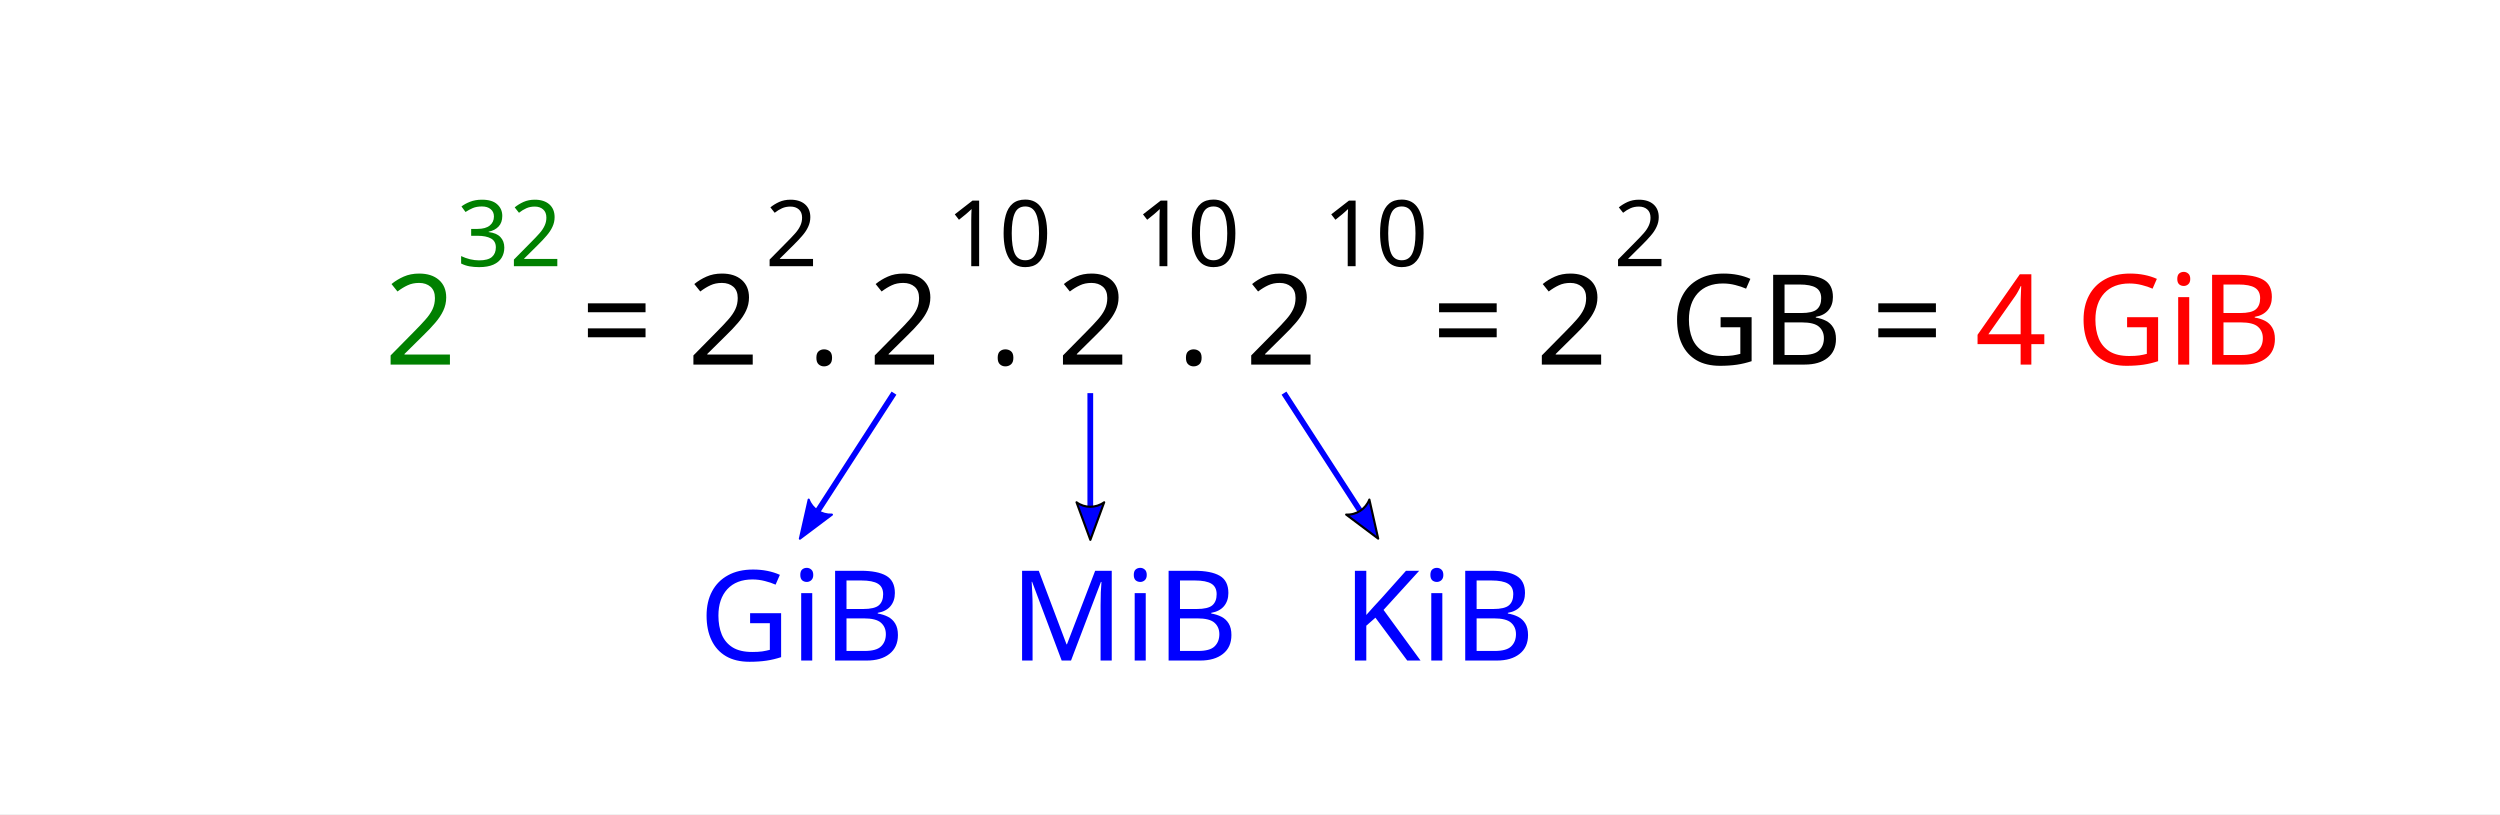
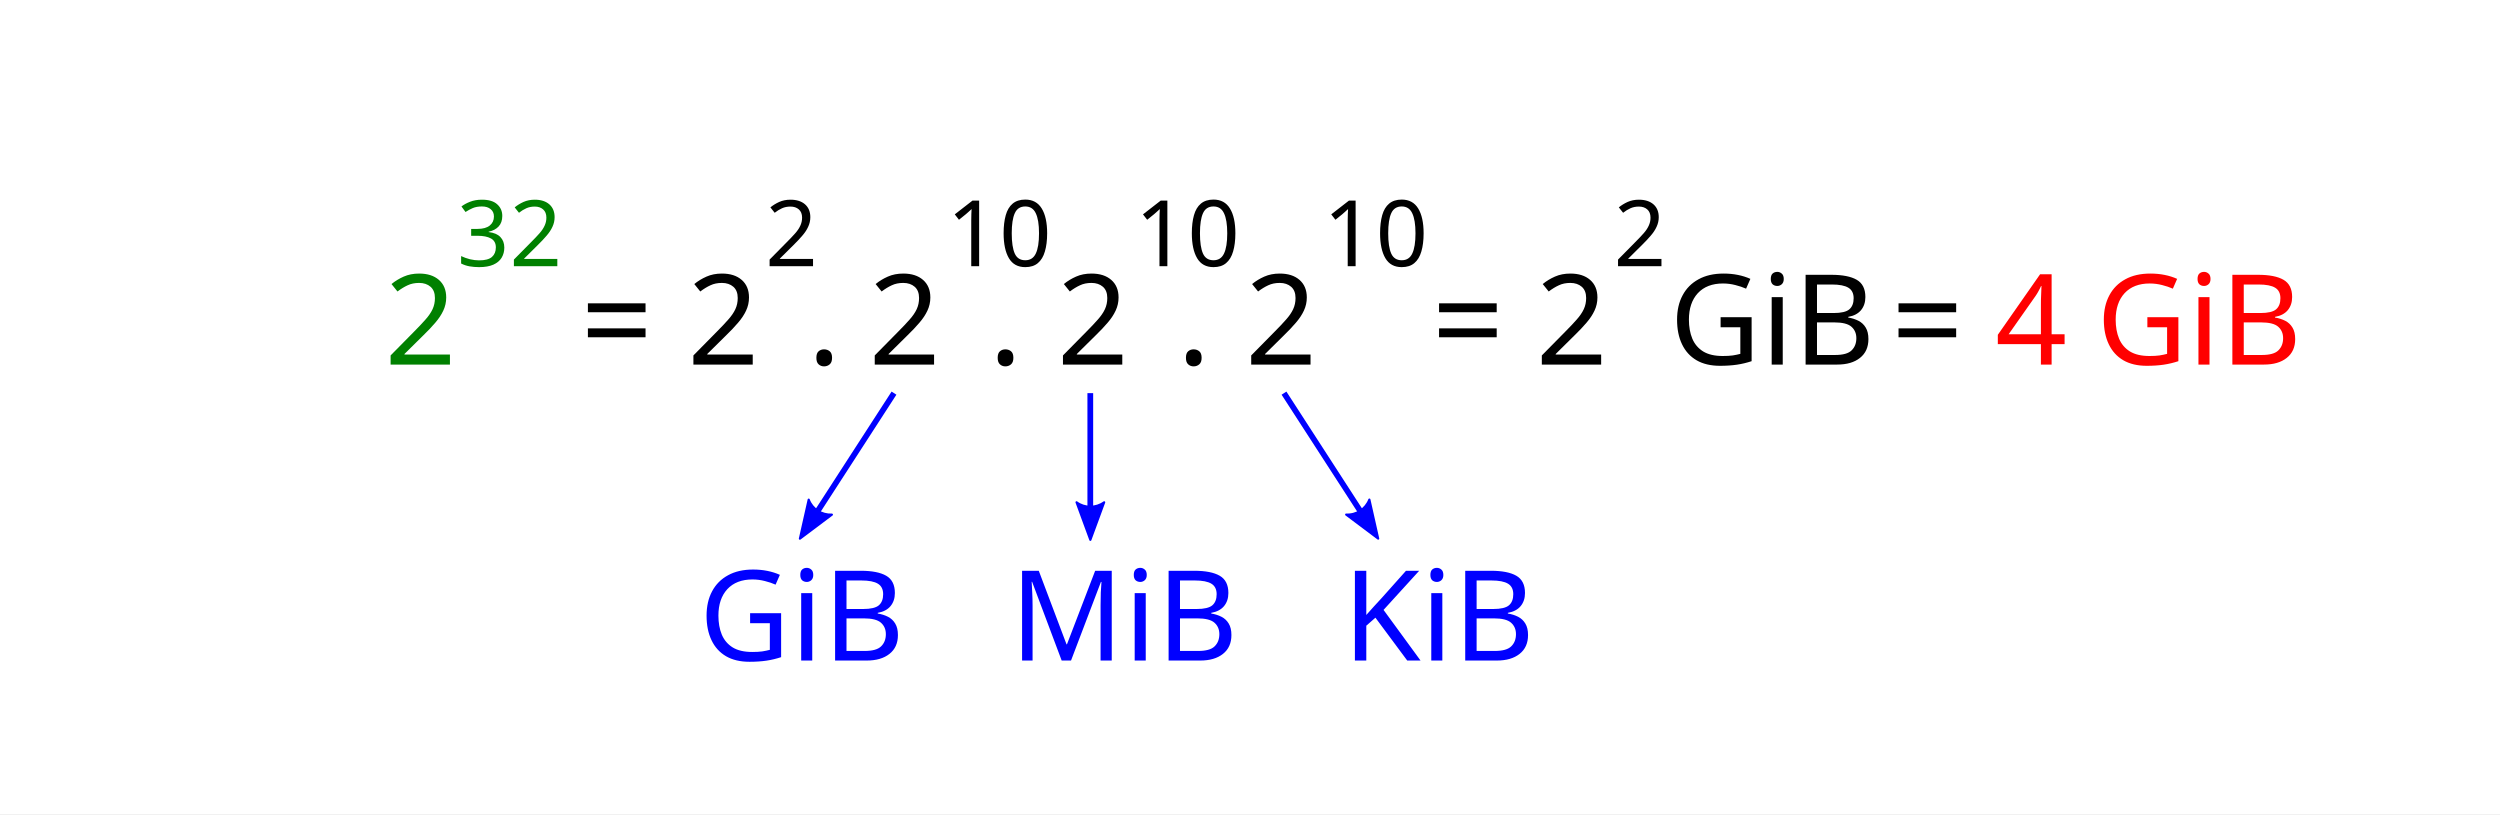
<svg xmlns="http://www.w3.org/2000/svg" width="346.381mm" height="112.788mm" viewBox="0 0 346.381 112.788" version="1.1" id="svg8">
  <defs id="defs2">
    <marker orient="auto" refY="0" refX="0" id="Arrow2Mend" style="overflow:visible">
-       <path id="path1170" style="fill:#0000ff;fill-opacity:1;fill-rule:evenodd;stroke:#000000;stroke-width:0.625;stroke-linejoin:round;stroke-opacity:1" d="M 8.719,4.034 -2.207,0.016 8.719,-4.002 c -1.745,2.372 -1.735,5.617 -6e-7,8.035 z" transform="scale(-0.6)" />
+       <path id="path1170" style="fill:#0000ff;fill-opacity:1;fill-rule:evenodd;stroke:#0000ff;stroke-width:0.625;stroke-linejoin:round;stroke-opacity:1" d="M 8.719,4.034 -2.207,0.016 8.719,-4.002 c -1.745,2.372 -1.735,5.617 -6e-7,8.035 z" transform="scale(-0.6)" />
    </marker>
    <marker orient="auto" refY="0" refX="0" id="Arrow2Mend-2" style="overflow:visible">
-       <path id="path1170-0" style="fill:#0000ff;fill-opacity:1;fill-rule:evenodd;stroke:#000000;stroke-width:0.625;stroke-linejoin:round;stroke-opacity:1" d="M 8.719,4.034 -2.207,0.016 8.719,-4.002 c -1.745,2.372 -1.735,5.617 -6e-7,8.035 z" transform="scale(-0.6)" />
+       <path id="path1170-0" style="fill:#0000ff;fill-opacity:1;fill-rule:evenodd;stroke:#0000ff;stroke-width:0.625;stroke-linejoin:round;stroke-opacity:1" d="M 8.719,4.034 -2.207,0.016 8.719,-4.002 c -1.745,2.372 -1.735,5.617 -6e-7,8.035 z" transform="scale(-0.6)" />
    </marker>
    <marker orient="auto" refY="0" refX="0" id="Arrow2Mend-5" style="overflow:visible">
      <path id="path1170-4" style="fill:#0000ff;fill-opacity:1;fill-rule:evenodd;stroke:#0000ff;stroke-width:0.625;stroke-linejoin:round;stroke-opacity:1" d="M 8.719,4.034 -2.207,0.016 8.719,-4.002 c -1.745,2.372 -1.735,5.617 -6e-7,8.035 z" transform="scale(-0.6)" />
    </marker>
  </defs>
  <g id="layer2" transform="translate(55.05752,-67.14821)">
    <rect style="opacity:1;fill:#ffffff;fill-opacity:1;stroke:none;stroke-width:0.65;stroke-linecap:round;stroke-linejoin:round;stroke-miterlimit:4;stroke-dasharray:none;stroke-dashoffset:0;stroke-opacity:1" id="rect2457" width="346.381" height="112.788" x="-55.058" y="67.148" />
  </g>
  <g id="layer1" transform="translate(55.05752,-67.14821)">
    <text xml:space="preserve" style="font-style:normal;font-variant:normal;font-weight:normal;font-stretch:normal;font-size:17.427px;line-height:1.25;font-family:ubuntu;-inkscape-font-specification:ubuntu;text-align:start;letter-spacing:0px;word-spacing:0px;text-anchor:start;fill:#008000;fill-opacity:1;stroke:none;stroke-width:1.089" x="-1.783" y="117.662" id="text817">
      <tspan id="tspan815" x="-1.783" y="117.662" style="fill:#008000;stroke-width:1.089">2</tspan>
    </text>
    <text xml:space="preserve" style="font-style:normal;font-variant:normal;font-weight:normal;font-stretch:normal;font-size:12.729px;line-height:1.25;font-family:ubuntu;-inkscape-font-specification:ubuntu;text-align:start;letter-spacing:0px;word-spacing:0px;text-anchor:start;fill:#008000;fill-opacity:1;stroke:none;stroke-width:0.796" x="8.254" y="104.037" id="text817-3">
      <tspan id="tspan815-6" x="8.254" y="104.037" style="fill:#008000;stroke-width:0.796">32</tspan>
    </text>
    <text xml:space="preserve" style="font-style:normal;font-variant:normal;font-weight:normal;font-stretch:normal;font-size:17.427px;line-height:1.25;font-family:ubuntu;-inkscape-font-specification:ubuntu;text-align:start;letter-spacing:0px;word-spacing:0px;text-anchor:start;fill:#000000;fill-opacity:1;stroke:none;stroke-width:1.089" x="40.172" y="117.662" id="text817-7">
      <tspan id="tspan815-5" x="40.172" y="117.662" style="stroke-width:1.089">2</tspan>
    </text>
    <text xml:space="preserve" style="font-style:normal;font-variant:normal;font-weight:normal;font-stretch:normal;font-size:17.427px;line-height:1.25;font-family:ubuntu;-inkscape-font-specification:ubuntu;text-align:start;letter-spacing:0px;word-spacing:0px;text-anchor:start;fill:#000000;fill-opacity:1;stroke:none;stroke-width:1.089" x="25.431" y="117.662" id="text817-7-6">
      <tspan id="tspan815-5-2" x="25.431" y="117.662" style="stroke-width:1.089">=</tspan>
    </text>
    <text xml:space="preserve" style="font-style:normal;font-variant:normal;font-weight:normal;font-stretch:normal;font-size:12.729px;line-height:1.25;font-family:ubuntu;-inkscape-font-specification:ubuntu;text-align:start;letter-spacing:0px;word-spacing:0px;text-anchor:start;fill:#000000;fill-opacity:1;stroke:none;stroke-width:0.796" x="50.965" y="104.037" id="text817-3-9">
      <tspan id="tspan815-6-1" x="50.965" y="104.037" style="stroke-width:0.796">2</tspan>
    </text>
    <text xml:space="preserve" style="font-style:normal;font-variant:normal;font-weight:normal;font-stretch:normal;font-size:17.427px;line-height:1.25;font-family:ubuntu;-inkscape-font-specification:ubuntu;text-align:start;letter-spacing:0px;word-spacing:0px;text-anchor:start;fill:#000000;fill-opacity:1;stroke:none;stroke-width:1.089" x="56.803" y="117.662" id="text817-7-6-2">
      <tspan id="tspan815-5-2-7" x="56.803" y="117.662" style="stroke-width:1.089">.</tspan>
    </text>
    <text xml:space="preserve" style="font-style:normal;font-variant:normal;font-weight:normal;font-stretch:normal;font-size:17.427px;line-height:1.25;font-family:ubuntu;-inkscape-font-specification:ubuntu;text-align:start;letter-spacing:0px;word-spacing:0px;text-anchor:start;fill:#000000;fill-opacity:1;stroke:none;stroke-width:1.089" x="65.296" y="117.662" id="text817-7-0">
      <tspan id="tspan815-5-9" x="65.296" y="117.662" style="stroke-width:1.089">2</tspan>
    </text>
    <text xml:space="preserve" style="font-style:normal;font-variant:normal;font-weight:normal;font-stretch:normal;font-size:12.729px;line-height:1.25;font-family:ubuntu;-inkscape-font-specification:ubuntu;text-align:start;letter-spacing:0px;word-spacing:0px;text-anchor:start;fill:#000000;fill-opacity:1;stroke:none;stroke-width:0.796" x="76.088" y="104.037" id="text817-3-9-3">
      <tspan id="tspan815-6-1-6" x="76.088" y="104.037" style="stroke-width:0.796">10</tspan>
    </text>
    <text xml:space="preserve" style="font-style:normal;font-variant:normal;font-weight:normal;font-stretch:normal;font-size:17.427px;line-height:1.25;font-family:ubuntu;-inkscape-font-specification:ubuntu;text-align:start;letter-spacing:0px;word-spacing:0px;text-anchor:start;fill:#000000;fill-opacity:1;stroke:none;stroke-width:1.089" x="81.927" y="117.662" id="text817-7-6-2-0">
      <tspan id="tspan815-5-2-7-6" x="81.927" y="117.662" style="stroke-width:1.089">.</tspan>
    </text>
    <text xml:space="preserve" style="font-style:normal;font-variant:normal;font-weight:normal;font-stretch:normal;font-size:17.427px;line-height:1.25;font-family:ubuntu;-inkscape-font-specification:ubuntu;text-align:start;letter-spacing:0px;word-spacing:0px;text-anchor:start;fill:#000000;fill-opacity:1;stroke:none;stroke-width:1.089" x="91.376" y="117.662" id="text817-7-0-2">
      <tspan id="tspan815-5-9-6" x="91.376" y="117.662" style="stroke-width:1.089">2</tspan>
    </text>
    <text xml:space="preserve" style="font-style:normal;font-variant:normal;font-weight:normal;font-stretch:normal;font-size:12.729px;line-height:1.25;font-family:ubuntu;-inkscape-font-specification:ubuntu;text-align:start;letter-spacing:0px;word-spacing:0px;text-anchor:start;fill:#000000;fill-opacity:1;stroke:none;stroke-width:0.796" x="102.169" y="104.037" id="text817-3-9-3-1">
      <tspan id="tspan815-6-1-6-8" x="102.169" y="104.037" style="stroke-width:0.796">10</tspan>
    </text>
    <text xml:space="preserve" style="font-style:normal;font-variant:normal;font-weight:normal;font-stretch:normal;font-size:17.427px;line-height:1.25;font-family:ubuntu;-inkscape-font-specification:ubuntu;text-align:start;letter-spacing:0px;word-spacing:0px;text-anchor:start;fill:#000000;fill-opacity:1;stroke:none;stroke-width:1.089" x="108.007" y="117.662" id="text817-7-6-2-0-7">
      <tspan id="tspan815-5-2-7-6-9" x="108.007" y="117.662" style="stroke-width:1.089">.</tspan>
    </text>
    <text xml:space="preserve" style="font-style:normal;font-variant:normal;font-weight:normal;font-stretch:normal;font-size:17.427px;line-height:1.25;font-family:ubuntu;-inkscape-font-specification:ubuntu;text-align:start;letter-spacing:0px;word-spacing:0px;text-anchor:start;fill:#000000;fill-opacity:1;stroke:none;stroke-width:1.089" x="117.456" y="117.662" id="text817-7-0-2-2">
      <tspan id="tspan815-5-9-6-0" x="117.456" y="117.662" style="stroke-width:1.089">2</tspan>
    </text>
    <text xml:space="preserve" style="font-style:normal;font-variant:normal;font-weight:normal;font-stretch:normal;font-size:12.729px;line-height:1.25;font-family:ubuntu;-inkscape-font-specification:ubuntu;text-align:start;letter-spacing:0px;word-spacing:0px;text-anchor:start;fill:#000000;fill-opacity:1;stroke:none;stroke-width:0.796" x="128.249" y="104.037" id="text817-3-9-3-1-2">
      <tspan id="tspan815-6-1-6-8-3" x="128.249" y="104.037" style="stroke-width:0.796">10</tspan>
    </text>
    <text xml:space="preserve" style="font-style:normal;font-variant:normal;font-weight:normal;font-stretch:normal;font-size:17.427px;line-height:1.25;font-family:ubuntu;-inkscape-font-specification:ubuntu;text-align:start;letter-spacing:0px;word-spacing:0px;text-anchor:start;fill:#000000;fill-opacity:1;stroke:none;stroke-width:1.089" x="143.36" y="117.662" id="text817-7-6-9">
      <tspan id="tspan815-5-2-2" x="143.36" y="117.662" style="stroke-width:1.089">=</tspan>
    </text>
    <text xml:space="preserve" style="font-style:normal;font-variant:normal;font-weight:normal;font-stretch:normal;font-size:17.427px;line-height:1.25;font-family:ubuntu;-inkscape-font-specification:ubuntu;text-align:start;letter-spacing:0px;word-spacing:0px;text-anchor:start;fill:#000000;fill-opacity:1;stroke:none;stroke-width:1.089" x="157.723" y="117.662" id="text817-7-3">
      <tspan id="tspan815-5-6" x="157.723" y="117.662" style="stroke-width:1.089">2</tspan>
    </text>
    <text xml:space="preserve" style="font-style:normal;font-variant:normal;font-weight:normal;font-stretch:normal;font-size:12.729px;line-height:1.25;font-family:ubuntu;-inkscape-font-specification:ubuntu;text-align:start;letter-spacing:0px;word-spacing:0px;text-anchor:start;fill:#000000;fill-opacity:1;stroke:none;stroke-width:0.796" x="168.516" y="104.037" id="text817-3-9-1">
      <tspan id="tspan815-6-1-2" x="168.516" y="104.037" style="stroke-width:0.796">2</tspan>
    </text>
    <text xml:space="preserve" style="font-style:normal;font-variant:normal;font-weight:normal;font-stretch:normal;font-size:17.427px;line-height:1.25;font-family:ubuntu;-inkscape-font-specification:ubuntu;text-align:start;letter-spacing:0px;word-spacing:0px;text-anchor:start;fill:#000000;fill-opacity:1;stroke:none;stroke-width:1.089" x="176.244" y="117.662" id="text817-7-3-1">
-       <tspan id="tspan815-5-6-9" x="176.244" y="117.662" style="stroke-width:1.089">GB</tspan>
+       <tspan id="tspan815-5-6-9" x="176.244" y="117.662" style="stroke-width:1.089">GiB</tspan>
    </text>
-     <text xml:space="preserve" style="font-style:normal;font-variant:normal;font-weight:normal;font-stretch:normal;font-size:17.427px;line-height:1.25;font-family:ubuntu;-inkscape-font-specification:ubuntu;text-align:start;letter-spacing:0px;word-spacing:0px;text-anchor:start;fill:#000000;fill-opacity:1;stroke:none;stroke-width:1.089" x="204.214" y="117.662" id="text817-7-6-9-4">
-       <tspan id="tspan815-5-2-2-7" x="204.214" y="117.662" style="stroke-width:1.089">=</tspan>
+     <text xml:space="preserve" style="font-style:normal;font-variant:normal;font-weight:normal;font-stretch:normal;font-size:17.427px;line-height:1.25;font-family:ubuntu;-inkscape-font-specification:ubuntu;text-align:start;letter-spacing:0px;word-spacing:0px;text-anchor:start;fill:#000000;fill-opacity:1;stroke:none;stroke-width:1.089" x="207.021" y="117.662" id="text817-7-6-9-4">
+       <tspan id="tspan815-5-2-2-7" x="207.021" y="117.662" style="stroke-width:1.089">=</tspan>
    </text>
-     <text xml:space="preserve" style="font-style:normal;font-variant:normal;font-weight:normal;font-stretch:normal;font-size:17.427px;line-height:1.25;font-family:ubuntu;-inkscape-font-specification:ubuntu;text-align:start;letter-spacing:0px;word-spacing:0px;text-anchor:start;fill:#ff0000;fill-opacity:1;stroke:none;stroke-width:1.089" x="218.577" y="117.662" id="text817-7-3-8">
-       <tspan id="tspan815-5-6-4" x="218.577" y="117.662" style="fill:#ff0000;stroke-width:1.089">4</tspan>
+     <text xml:space="preserve" style="font-style:normal;font-variant:normal;font-weight:normal;font-stretch:normal;font-size:17.427px;line-height:1.25;font-family:ubuntu;-inkscape-font-specification:ubuntu;text-align:start;letter-spacing:0px;word-spacing:0px;text-anchor:start;fill:#ff0000;fill-opacity:1;stroke:none;stroke-width:1.089" x="221.385" y="117.662" id="text817-7-3-8">
+       <tspan id="tspan815-5-6-4" x="221.385" y="117.662" style="fill:#ff0000;stroke-width:1.089">4</tspan>
    </text>
-     <text xml:space="preserve" style="font-style:normal;font-variant:normal;font-weight:normal;font-stretch:normal;font-size:17.427px;line-height:1.25;font-family:ubuntu;-inkscape-font-specification:ubuntu;text-align:start;letter-spacing:0px;word-spacing:0px;text-anchor:start;fill:#ff0000;fill-opacity:1;stroke:none;stroke-width:1.089" x="232.562" y="117.662" id="text817-7-3-1-3">
-       <tspan id="tspan815-5-6-9-6" x="232.562" y="117.662" style="fill:#ff0000;stroke-width:1.089">GiB</tspan>
+     <text xml:space="preserve" style="font-style:normal;font-variant:normal;font-weight:normal;font-stretch:normal;font-size:17.427px;line-height:1.25;font-family:ubuntu;-inkscape-font-specification:ubuntu;text-align:start;letter-spacing:0px;word-spacing:0px;text-anchor:start;fill:#ff0000;fill-opacity:1;stroke:none;stroke-width:1.089" x="235.37" y="117.662" id="text817-7-3-1-3">
+       <tspan id="tspan815-5-6-9-6" x="235.37" y="117.662" style="fill:#ff0000;stroke-width:1.089">GiB</tspan>
    </text>
    <path style="fill:#0000ff;stroke:#0000ff;stroke-width:0.794;stroke-linecap:butt;stroke-linejoin:miter;stroke-miterlimit:4;stroke-dasharray:none;stroke-opacity:1;marker-end:url(#Arrow2Mend)" d="m 122.842,121.619 12.473,19.277" id="path1141" />
    <text xml:space="preserve" style="font-style:normal;font-variant:normal;font-weight:normal;font-stretch:normal;font-size:17.427px;line-height:1.25;font-family:ubuntu;-inkscape-font-specification:ubuntu;text-align:start;letter-spacing:0px;word-spacing:0px;text-anchor:start;fill:#0000ff;fill-opacity:1;stroke:none;stroke-width:1.089" x="130.979" y="158.669" id="text817-7-3-1-3-1">
      <tspan id="tspan815-5-6-9-6-0" x="130.979" y="158.669" style="fill:#0000ff;stroke-width:1.089">KiB</tspan>
    </text>
    <text xml:space="preserve" style="font-style:normal;font-variant:normal;font-weight:normal;font-stretch:normal;font-size:17.427px;line-height:1.25;font-family:ubuntu;-inkscape-font-specification:ubuntu;text-align:start;letter-spacing:0px;word-spacing:0px;text-anchor:start;fill:#0000ff;fill-opacity:1;stroke:none;stroke-width:1.089" x="84.866" y="158.669" id="text817-7-3-1-3-1-6">
      <tspan id="tspan815-5-6-9-6-0-3" x="84.866" y="158.669" style="fill:#0000ff;stroke-width:1.089">MiB</tspan>
    </text>
    <path style="fill:#0000ff;stroke:#0000ff;stroke-width:0.794;stroke-linecap:butt;stroke-linejoin:miter;stroke-miterlimit:4;stroke-dasharray:none;stroke-opacity:1;marker-end:url(#Arrow2Mend-2)" d="m 96.006,121.619 -4e-6,19.277" id="path1141-6" />
    <text xml:space="preserve" style="font-style:normal;font-variant:normal;font-weight:normal;font-stretch:normal;font-size:17.427px;line-height:1.25;font-family:ubuntu;-inkscape-font-specification:ubuntu;text-align:start;letter-spacing:0px;word-spacing:0px;text-anchor:start;fill:#0000ff;fill-opacity:1;stroke:none;stroke-width:1.089" x="41.776" y="158.669" id="text817-7-3-1-3-1-6-1">
      <tspan id="tspan815-5-6-9-6-0-3-5" x="41.776" y="158.669" style="fill:#0000ff;stroke-width:1.089">GiB</tspan>
    </text>
    <path style="fill:#0000ff;stroke:#0000ff;stroke-width:0.794;stroke-linecap:butt;stroke-linejoin:miter;stroke-miterlimit:4;stroke-dasharray:none;stroke-opacity:1;marker-end:url(#Arrow2Mend-5)" d="m 68.807,121.619 -12.473,19.277" id="path1141-7" />
-     <flowRoot xml:space="preserve" id="flowRoot66" style="fill:black;fill-opacity:1;stroke:none;font-family:ubuntu;font-style:normal;font-weight:normal;font-size:16px;line-height:1.25;letter-spacing:0px;word-spacing:0px;-inkscape-font-specification:ubuntu;font-stretch:normal;font-variant:normal;text-anchor:start;text-align:start">
+     <flowRoot xml:space="preserve" id="flowRoot66" style="font-style:normal;font-variant:normal;font-weight:normal;font-stretch:normal;font-size:16px;line-height:1.25;font-family:ubuntu;-inkscape-font-specification:ubuntu;text-align:start;letter-spacing:0px;word-spacing:0px;text-anchor:start;fill:#000000;fill-opacity:1;stroke:none">
      <flowRegion id="flowRegion68">
        <rect id="rect70" width="2135.462" height="1082.883" x="-402.041" y="-284.863" />
      </flowRegion>
      <flowPara id="flowPara72" />
    </flowRoot>
  </g>
</svg>
